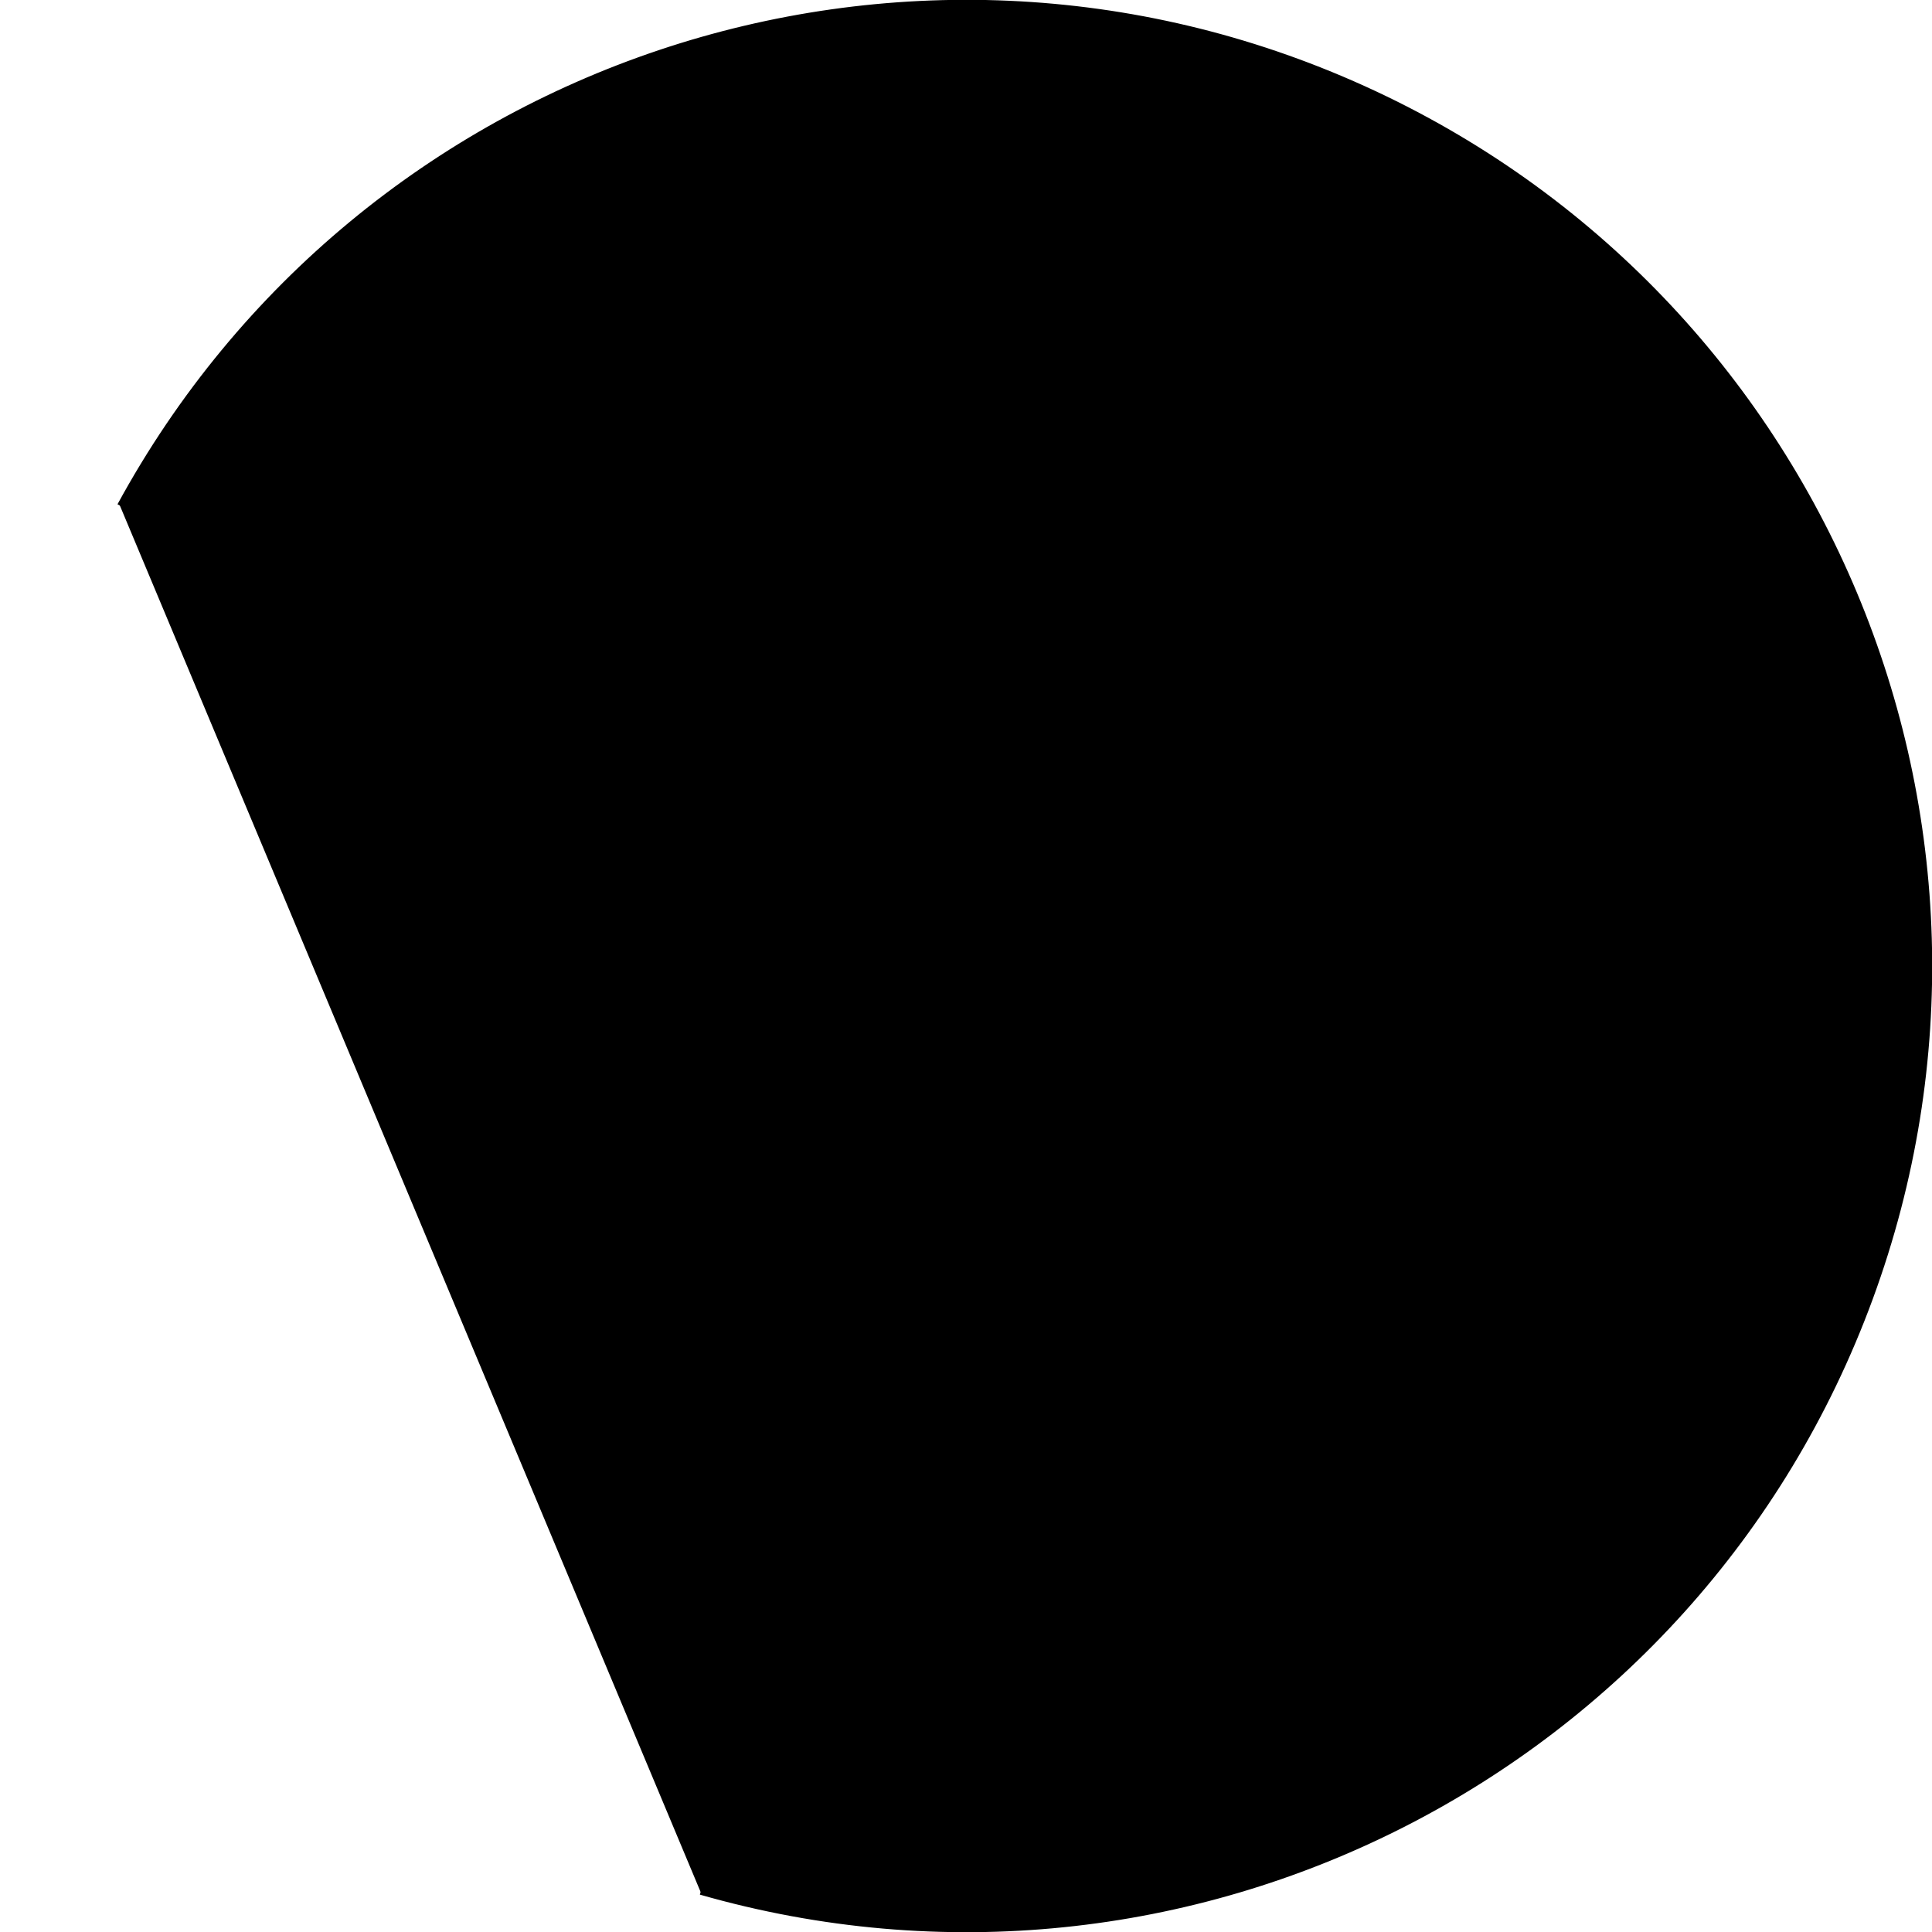
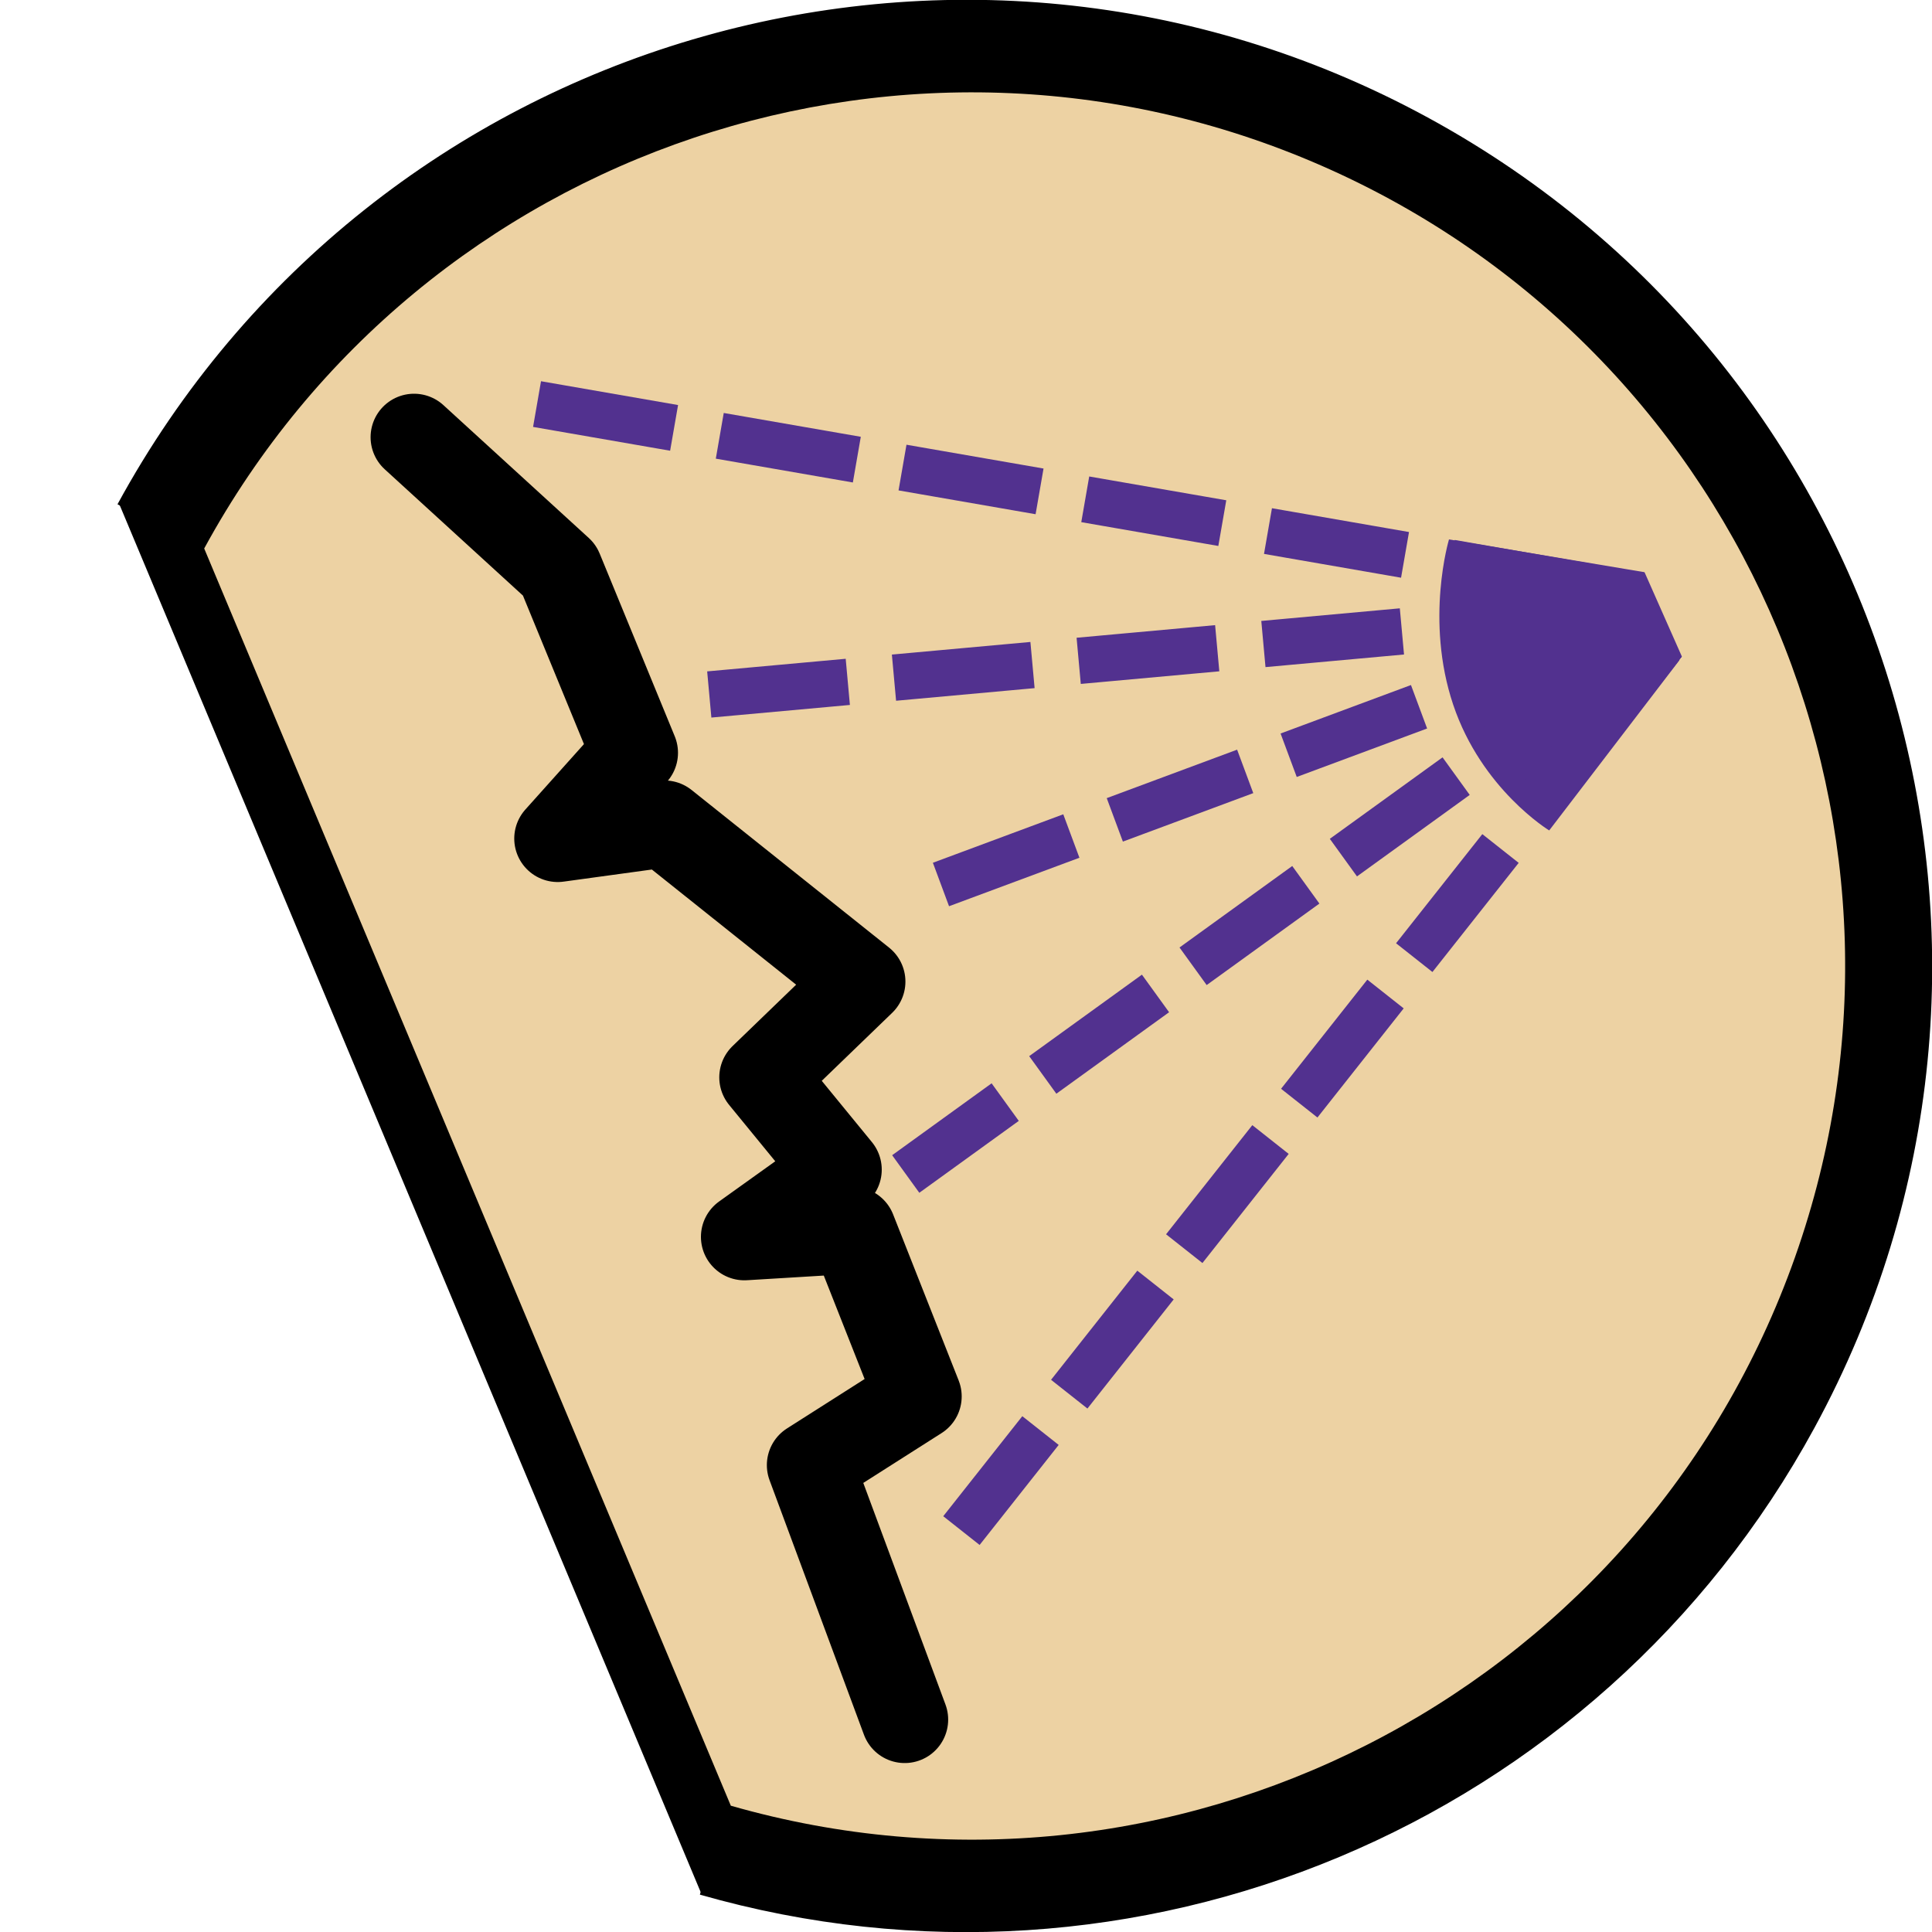
<svg xmlns="http://www.w3.org/2000/svg" width="200" height="200" id="svg2" version="1.1">
-   <defs id="defs4" />
+   <defs id="defs4">
+     <linearGradient id="linearGradient3777">
+       <stop style="stop-color:#ffffff;stop-opacity:1" offset="0" id="stop3779" />
+       <stop style="stop-color:#000000;stop-opacity:1;" offset="1" id="stop3781" />
+     </linearGradient>
+   </defs>
  <g id="layer1" transform="translate(0,-852.3622)">
-     <path style="fill:#000000;fill-opacity:1;fill-rule:evenodd;stroke:#000000;stroke-width:1px;stroke-linecap:butt;stroke-linejoin:miter;stroke-opacity:1" id="path2985" d="M 132.974,338.376 A 177.143,175.714 0 1 1 239.769,591.277" transform="matrix(0.5629208,0,0,0.5674974,-62.44287,712.6727)" />
+     <path style="fill:#000000;fill-opacity:1;fill-rule:evenodd;stroke:#000000;stroke-width:1px;stroke-linecap:butt;stroke-linejoin:miter;stroke-opacity:1" id="path2985" d="m 132.974,338.376 c 46.762,-85.241 154.333,-116.741 240.267,-70.357 85.934,46.384 117.69,153.088 70.929,238.33 -39.666,72.307 -124.623,107.607 -204.4,84.928" transform="matrix(0.5629208,0,0,0.5674974,-62.44287,712.6727)" />
+     <path style="fill:#edd2a3;fill-opacity:1;fill-rule:evenodd;stroke:none;stroke-width:1px;stroke-linecap:butt;stroke-linejoin:miter;stroke-opacity:1" id="path2985-1" d="M 132.974,338.376 A 177.143,175.714 0 1 1 239.769,591.277" transform="matrix(0.5104656,0,0,0.5146157,-46.73984,735.0076)" />
+     <path style="fill:none;stroke:#000000;stroke-width:9;stroke-linecap:round;stroke-linejoin:round;stroke-miterlimit:4;stroke-opacity:1;stroke-dasharray:none" d="m 42.863,897.621 15.051,13.753 7.772,18.918 -7.951,8.877 11.046,-1.514 20.448,16.32 -10.27,9.915 7.819,9.553 -9.718,6.956 11.206,-0.679 6.788,17.2 -11.17,7.11 9.77,26.343" id="path3775" />
+     <path style="fill:none;stroke:#52318f;stroke-width:4.8;stroke-linecap:square;stroke-linejoin:miter;stroke-miterlimit:0;stroke-opacity:1;stroke-dasharray:9.6,9.6;stroke-dashoffset:1.2" d="M 101.015,156.563 175.261,62.619 56.063,41.911" id="path3785" transform="translate(0,852.3622)" />
+     <path style="fill:#52318f;fill-opacity:1;stroke:none" d="m 149.999,908.204 c 0,0 -2.508,8.343 0.435,17.109 2.942,8.766 9.939,13.016 9.939,13.016 l 13.466,-17.6 -2.24,-8.905 z" id="path3789" />
+     <path style="fill:none;stroke:#52318f;stroke-width:4.8;stroke-linecap:square;stroke-linejoin:miter;stroke-miterlimit:0;stroke-opacity:1;stroke-dasharray:9.6, 9.6;stroke-dashoffset:1.2" d="m 101.015,1008.926 74.246,-93.944 -102.055,9.292" id="path3785-7" />
+     <path style="fill:none;stroke:#52318f;stroke-width:4.8;stroke-linecap:square;stroke-linejoin:miter;stroke-miterlimit:0;stroke-opacity:1;stroke-dasharray:9.6, 9.6;stroke-dashoffset:1.2" d="m 101.015,1008.926 74.246,-93.944 -84.555,31.435" id="path3785-7-4" />
+     <path style="fill:#edd2a3;fill-opacity:1;stroke:none" d="m 153.654,935.854 -60.878,73.017 7.141,13.203 62.72,-80.105 z" id="path3791-9" />
+     <path style="fill:none;stroke:#52318f;stroke-width:4.8;stroke-linecap:square;stroke-linejoin:miter;stroke-miterlimit:0;stroke-opacity:1;stroke-dasharray:9.6, 9.6;stroke-dashoffset:1.2" d="M 101.015,1008.926 175.261,914.981 95.706,972.488" id="path3785-7-4-0" />
+     <path style="fill:#edd2a3;fill-opacity:1;stroke:none" d="m 167.119,52.182 10.193,23.017 4.641,-9.297 -6.566,-12.248 z" id="path3791" transform="translate(0,852.3622)" />
  </g>
</svg>
